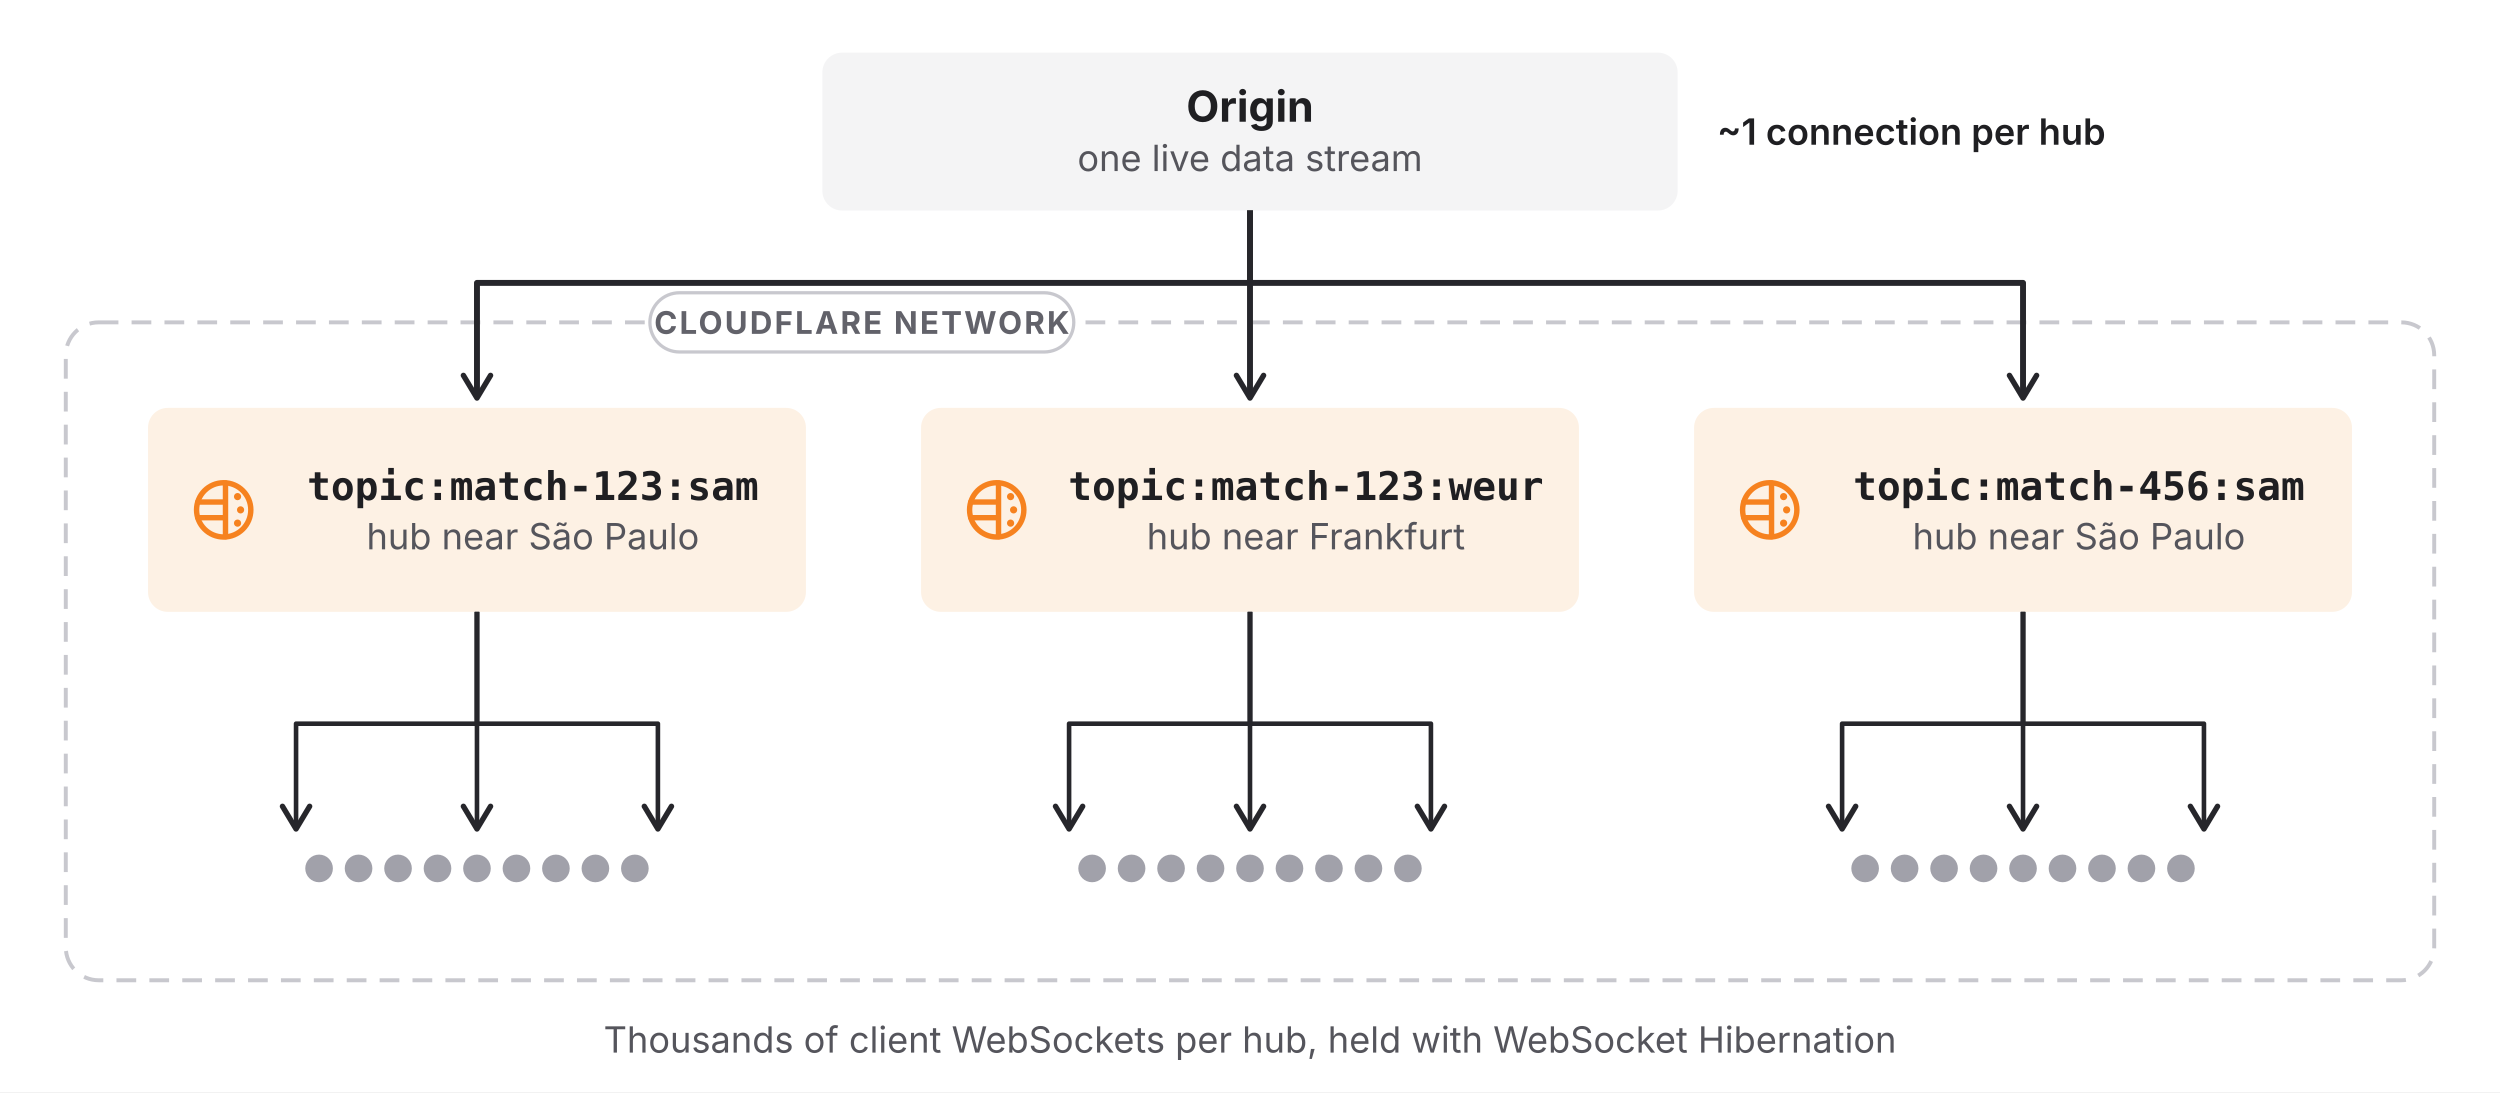
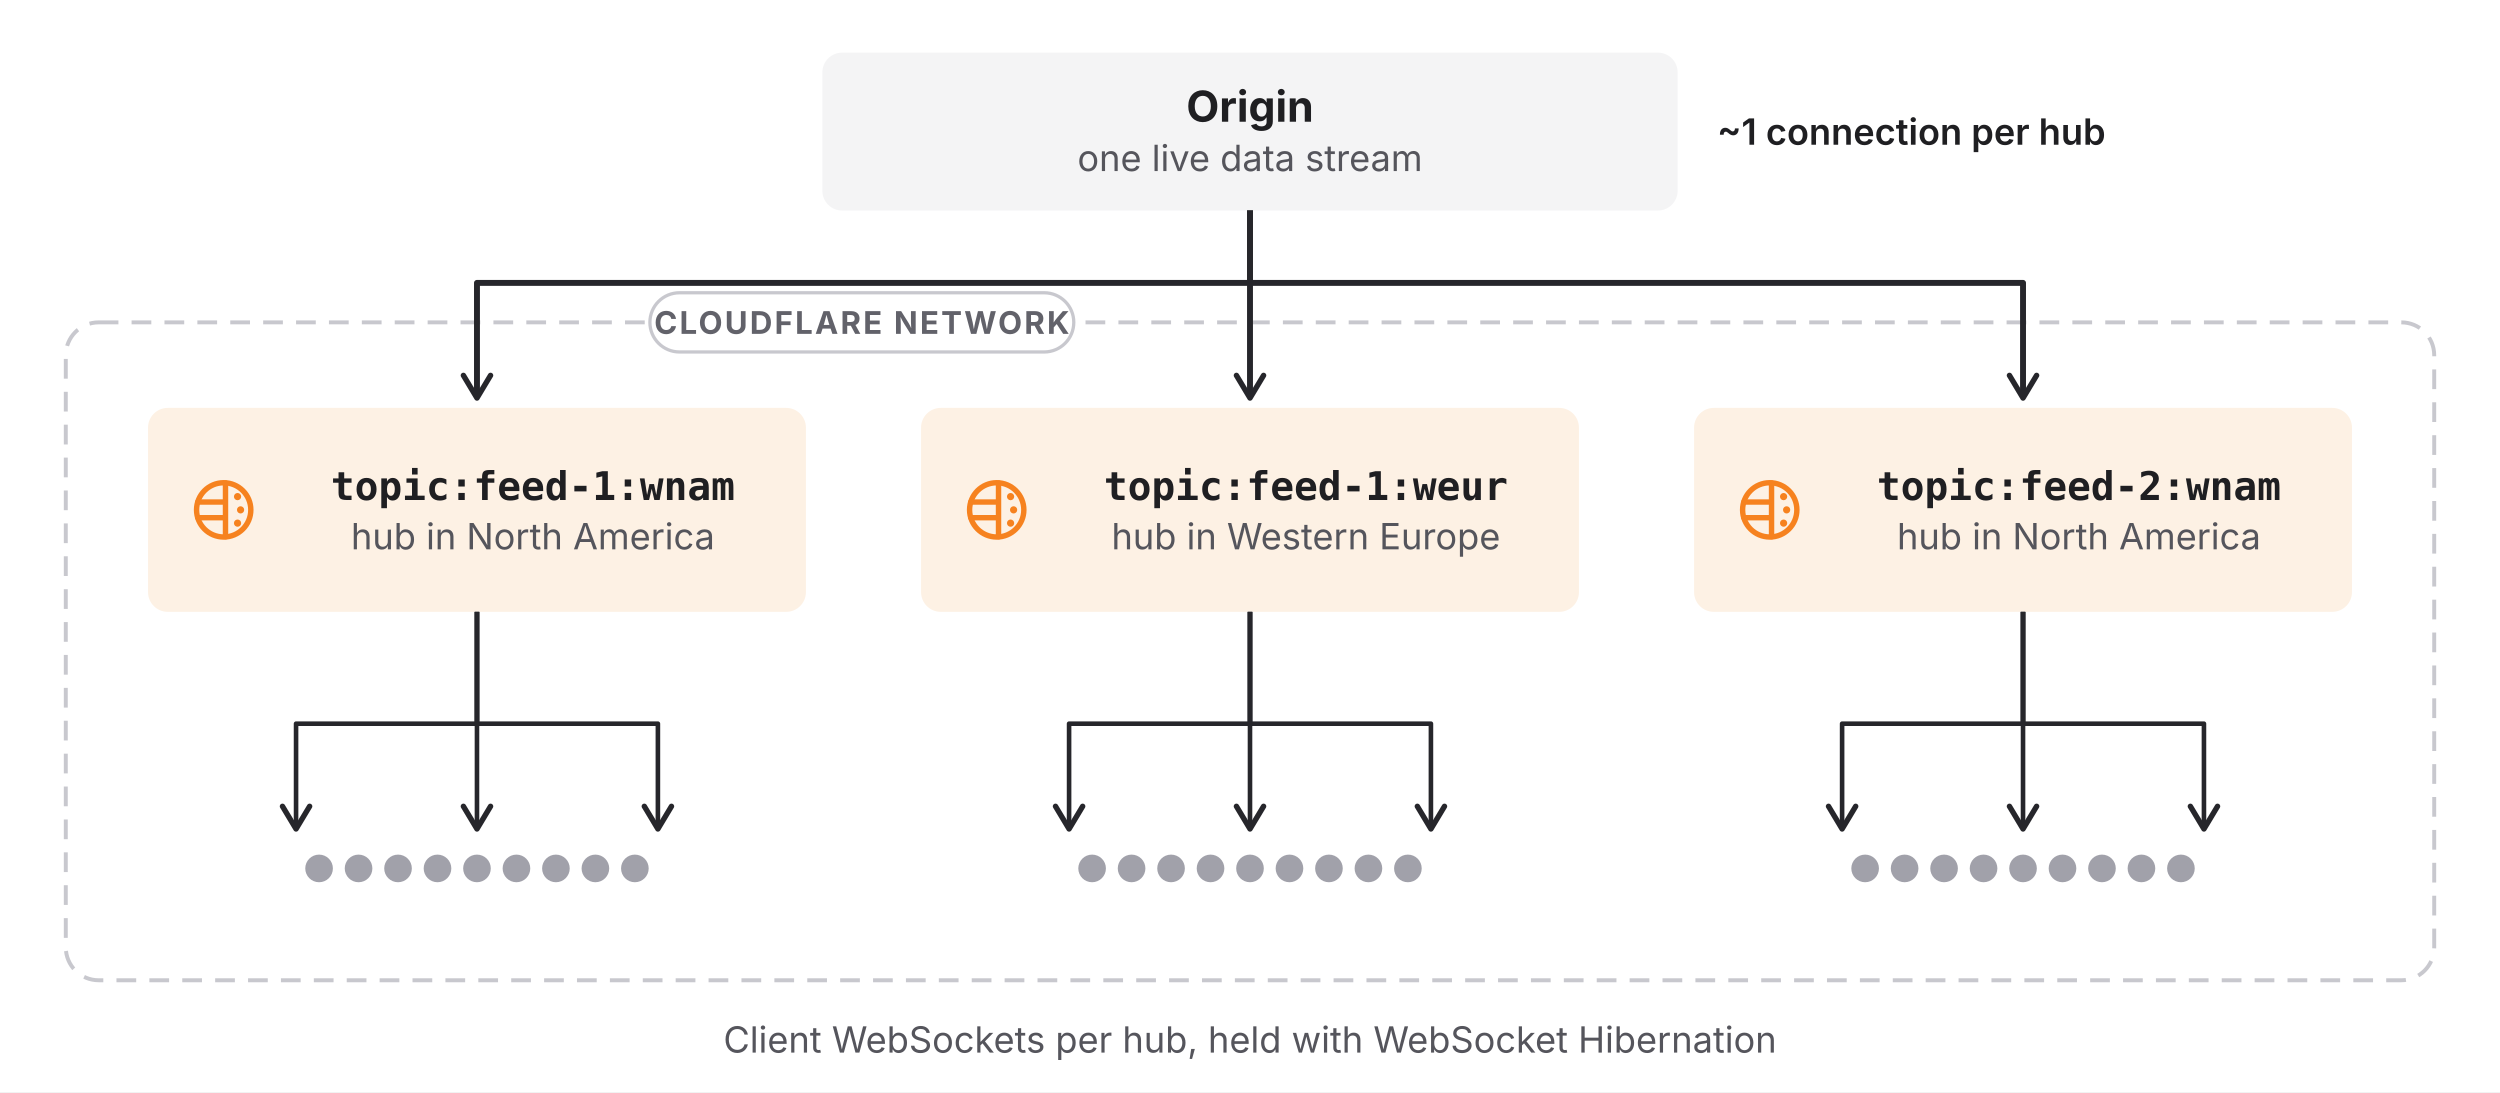
<svg xmlns="http://www.w3.org/2000/svg" viewBox="0 0 760 332" style="font-family:Inter,system-ui,-apple-system,BlinkMacSystemFont,Segoe UI,sans-serif">
  <rect width="100%" height="100%" fill="#ffffff" />
  <defs>
    <marker id="d7g" viewBox="0 0 12 12" refX="10" refY="6" markerWidth="11" markerHeight="11" markerUnits="userSpaceOnUse" orient="auto-start-reverse">
      <path d="M2.5,1.5 L10,6 L2.5,10.5" fill="none" stroke="#26262b" stroke-width="1.8" stroke-linecap="round" stroke-linejoin="round" />
    </marker>
    <marker id="d7o" viewBox="0 0 12 12" refX="10" refY="6" markerWidth="11" markerHeight="11" markerUnits="userSpaceOnUse" orient="auto-start-reverse">
      <path d="M2.5,1.5 L10,6 L2.5,10.5" fill="none" stroke="#26262b" stroke-width="1.8" stroke-linecap="round" stroke-linejoin="round" />
    </marker>
    <marker id="d7b" viewBox="0 0 12 12" refX="10" refY="6" markerWidth="11" markerHeight="11" markerUnits="userSpaceOnUse" orient="auto-start-reverse">
      <path d="M2.5,1.5 L10,6 L2.5,10.5" fill="none" stroke="#26262b" stroke-width="1.8" stroke-linecap="round" stroke-linejoin="round" />
    </marker>
    <marker id="d7p" viewBox="0 0 12 12" refX="10" refY="6" markerWidth="11" markerHeight="11" markerUnits="userSpaceOnUse" orient="auto-start-reverse">
      <path d="M2.5,1.5 L10,6 L2.5,10.5" fill="none" stroke="#8b8b93" stroke-width="1.8" stroke-linecap="round" stroke-linejoin="round" />
    </marker>
    <marker id="d7r" viewBox="0 0 12 12" refX="10" refY="6" markerWidth="11" markerHeight="11" markerUnits="userSpaceOnUse" orient="auto-start-reverse">
      <path d="M2.5,1.5 L10,6 L2.5,10.5" fill="none" stroke="#d93636" stroke-width="1.8" stroke-linecap="round" stroke-linejoin="round" />
    </marker>
    <marker id="d7k" viewBox="0 0 12 12" refX="10" refY="6" markerWidth="11" markerHeight="11" markerUnits="userSpaceOnUse" orient="auto-start-reverse">
      <path d="M2.5,1.5 L10,6 L2.5,10.5" fill="none" stroke="#1f9d55" stroke-width="1.8" stroke-linecap="round" stroke-linejoin="round" />
    </marker>
  </defs>
  <rect x="250" y="16" width="260" height="48" rx="6" fill="#f4f4f5" />
  <text x="380" y="37" font-size="13" font-weight="700" fill="#1f1f22" text-anchor="middle">
    <tspan x="380" dy="0">Origin</tspan>
  </text>
  <text x="380" y="52" font-size="11" font-weight="400" fill="#55555c" text-anchor="middle">
    <tspan x="380" dy="0">one live data stream</tspan>
  </text>
  <text x="522" y="44" font-size="11" font-weight="600" fill="#1f1f22" text-anchor="start">
    <tspan x="522" dy="0">~1 connection per hub</tspan>
  </text>
  <rect x="20" y="98" width="720" height="200" rx="10" fill="#ffffff" fill-opacity="0.7" stroke="#c8c8ce" stroke-width="1.2" stroke-dasharray="6 4" />
  <path d="M380,64 L380,86 L145,86 L145,121" fill="none" stroke="#26262b" stroke-width="1.8" stroke-linejoin="round" marker-end="url(#d7g)" />
  <path d="M380,64 L380,121" fill="none" stroke="#26262b" stroke-width="1.8" stroke-linejoin="round" marker-end="url(#d7g)" />
  <path d="M380,64 L380,86 L615,86 L615,121" fill="none" stroke="#26262b" stroke-width="1.8" stroke-linejoin="round" marker-end="url(#d7g)" />
  <rect x="45" y="124" width="200" height="62" rx="6" fill="#fdf1e4" />
  <g transform="translate(57 144) scale(0.9166667)" fill="none" stroke="#f6821f" stroke-width="1.8" stroke-linejoin="round" stroke-linecap="round">
    <circle cx="12" cy="12" r="9" />
    <path d="M12.6 3.1v17.8M3.4 9.4h9.2M3.4 14.6h9.2" />
    <circle cx="16.6" cy="7.6" r="1.2" fill="#f6821f" stroke="none" />
    <circle cx="17.6" cy="12" r="1.2" fill="#f6821f" stroke="none" />
    <circle cx="16.6" cy="16.4" r="1.2" fill="#f6821f" stroke="none" />
  </g>
  <text x="162" y="152" font-size="12" font-weight="700" fill="#1f1f22" text-anchor="middle" font-family="ui-monospace,SFMono-Regular,Menlo,monospace">
-     <tspan x="162" dy="0">topic:match-123:sam</tspan>
+     <tspan x="162" dy="0">topic:feed-1:wnam</tspan>
  </text>
  <text x="162" y="167" font-size="11" font-weight="400" fill="#55555c" text-anchor="middle">
-     <tspan x="162" dy="0">hub near São Paulo</tspan>
+     <tspan x="162" dy="0">hub in North America</tspan>
  </text>
  <rect x="280" y="124" width="200" height="62" rx="6" fill="#fdf1e4" />
  <g transform="translate(292 144) scale(0.9166667)" fill="none" stroke="#f6821f" stroke-width="1.8" stroke-linejoin="round" stroke-linecap="round">
    <circle cx="12" cy="12" r="9" />
    <path d="M12.6 3.1v17.8M3.4 9.4h9.2M3.4 14.6h9.2" />
    <circle cx="16.6" cy="7.6" r="1.2" fill="#f6821f" stroke="none" />
    <circle cx="17.6" cy="12" r="1.2" fill="#f6821f" stroke="none" />
    <circle cx="16.6" cy="16.4" r="1.2" fill="#f6821f" stroke="none" />
  </g>
  <text x="397" y="152" font-size="12" font-weight="700" fill="#1f1f22" text-anchor="middle" font-family="ui-monospace,SFMono-Regular,Menlo,monospace">
-     <tspan x="397" dy="0">topic:match-123:weur</tspan>
+     <tspan x="397" dy="0">topic:feed-1:weur</tspan>
  </text>
  <text x="397" y="167" font-size="11" font-weight="400" fill="#55555c" text-anchor="middle">
-     <tspan x="397" dy="0">hub near Frankfurt</tspan>
+     <tspan x="397" dy="0">hub in Western Europe</tspan>
  </text>
  <rect x="515" y="124" width="200" height="62" rx="6" fill="#fdf1e4" />
  <g transform="translate(527 144) scale(0.9166667)" fill="none" stroke="#f6821f" stroke-width="1.8" stroke-linejoin="round" stroke-linecap="round">
    <circle cx="12" cy="12" r="9" />
    <path d="M12.6 3.1v17.8M3.4 9.4h9.2M3.4 14.6h9.2" />
    <circle cx="16.6" cy="7.6" r="1.2" fill="#f6821f" stroke="none" />
    <circle cx="17.6" cy="12" r="1.2" fill="#f6821f" stroke="none" />
    <circle cx="16.6" cy="16.4" r="1.2" fill="#f6821f" stroke="none" />
  </g>
  <text x="632" y="152" font-size="12" font-weight="700" fill="#1f1f22" text-anchor="middle" font-family="ui-monospace,SFMono-Regular,Menlo,monospace">
-     <tspan x="632" dy="0">topic:match-456:sam</tspan>
+     <tspan x="632" dy="0">topic:feed-2:wnam</tspan>
  </text>
  <text x="632" y="167" font-size="11" font-weight="400" fill="#55555c" text-anchor="middle">
-     <tspan x="632" dy="0">hub near São Paulo</tspan>
+     <tspan x="632" dy="0">hub in North America</tspan>
  </text>
  <path d="M145,186 L145,220 L90,220 L90,252" fill="none" stroke="#26262b" stroke-width="1.4" stroke-linejoin="round" marker-end="url(#d7g)" />
  <path d="M145,186 L145,252" fill="none" stroke="#26262b" stroke-width="1.4" stroke-linejoin="round" marker-end="url(#d7g)" />
  <path d="M145,186 L145,220 L200,220 L200,252" fill="none" stroke="#26262b" stroke-width="1.4" stroke-linejoin="round" marker-end="url(#d7g)" />
  <circle cx="97" cy="264" r="4.2" fill="#a1a1aa" />
  <circle cx="109" cy="264" r="4.2" fill="#a1a1aa" />
  <circle cx="121" cy="264" r="4.2" fill="#a1a1aa" />
  <circle cx="133" cy="264" r="4.2" fill="#a1a1aa" />
  <circle cx="145" cy="264" r="4.2" fill="#a1a1aa" />
  <circle cx="157" cy="264" r="4.2" fill="#a1a1aa" />
  <circle cx="169" cy="264" r="4.2" fill="#a1a1aa" />
  <circle cx="181" cy="264" r="4.2" fill="#a1a1aa" />
  <circle cx="193" cy="264" r="4.2" fill="#a1a1aa" />
  <path d="M380,186 L380,220 L325,220 L325,252" fill="none" stroke="#26262b" stroke-width="1.4" stroke-linejoin="round" marker-end="url(#d7g)" />
  <path d="M380,186 L380,252" fill="none" stroke="#26262b" stroke-width="1.4" stroke-linejoin="round" marker-end="url(#d7g)" />
  <path d="M380,186 L380,220 L435,220 L435,252" fill="none" stroke="#26262b" stroke-width="1.4" stroke-linejoin="round" marker-end="url(#d7g)" />
  <circle cx="332" cy="264" r="4.2" fill="#a1a1aa" />
  <circle cx="344" cy="264" r="4.2" fill="#a1a1aa" />
  <circle cx="356" cy="264" r="4.2" fill="#a1a1aa" />
  <circle cx="368" cy="264" r="4.2" fill="#a1a1aa" />
  <circle cx="380" cy="264" r="4.2" fill="#a1a1aa" />
  <circle cx="392" cy="264" r="4.2" fill="#a1a1aa" />
  <circle cx="404" cy="264" r="4.2" fill="#a1a1aa" />
  <circle cx="416" cy="264" r="4.2" fill="#a1a1aa" />
  <circle cx="428" cy="264" r="4.2" fill="#a1a1aa" />
  <path d="M615,186 L615,220 L560,220 L560,252" fill="none" stroke="#26262b" stroke-width="1.4" stroke-linejoin="round" marker-end="url(#d7g)" />
  <path d="M615,186 L615,252" fill="none" stroke="#26262b" stroke-width="1.4" stroke-linejoin="round" marker-end="url(#d7g)" />
  <path d="M615,186 L615,220 L670,220 L670,252" fill="none" stroke="#26262b" stroke-width="1.4" stroke-linejoin="round" marker-end="url(#d7g)" />
  <circle cx="567" cy="264" r="4.2" fill="#a1a1aa" />
  <circle cx="579" cy="264" r="4.2" fill="#a1a1aa" />
  <circle cx="591" cy="264" r="4.2" fill="#a1a1aa" />
  <circle cx="603" cy="264" r="4.2" fill="#a1a1aa" />
  <circle cx="615" cy="264" r="4.2" fill="#a1a1aa" />
  <circle cx="627" cy="264" r="4.2" fill="#a1a1aa" />
  <circle cx="639" cy="264" r="4.2" fill="#a1a1aa" />
  <circle cx="651" cy="264" r="4.2" fill="#a1a1aa" />
  <circle cx="663" cy="264" r="4.2" fill="#a1a1aa" />
  <text x="380" y="320" font-size="11" font-weight="400" fill="#55555c" text-anchor="middle">
-     <tspan x="380" dy="0">Thousands of client WebSockets per hub, held with WebSocket Hibernation</tspan>
+     <tspan x="380" dy="0">Client WebSockets per hub, held with WebSocket Hibernation</tspan>
  </text>
  <rect x="197.57" y="89" width="128.86" height="18" rx="9" fill="#ffffff" stroke="#c8c8ce" stroke-width="1" />
  <text x="262" y="101.5" font-size="9.5" font-weight="700" fill="#62626a" text-anchor="middle" letter-spacing="0.07em">
    <tspan x="262" dy="0">CLOUDFLARE NETWORK</tspan>
  </text>
</svg>
